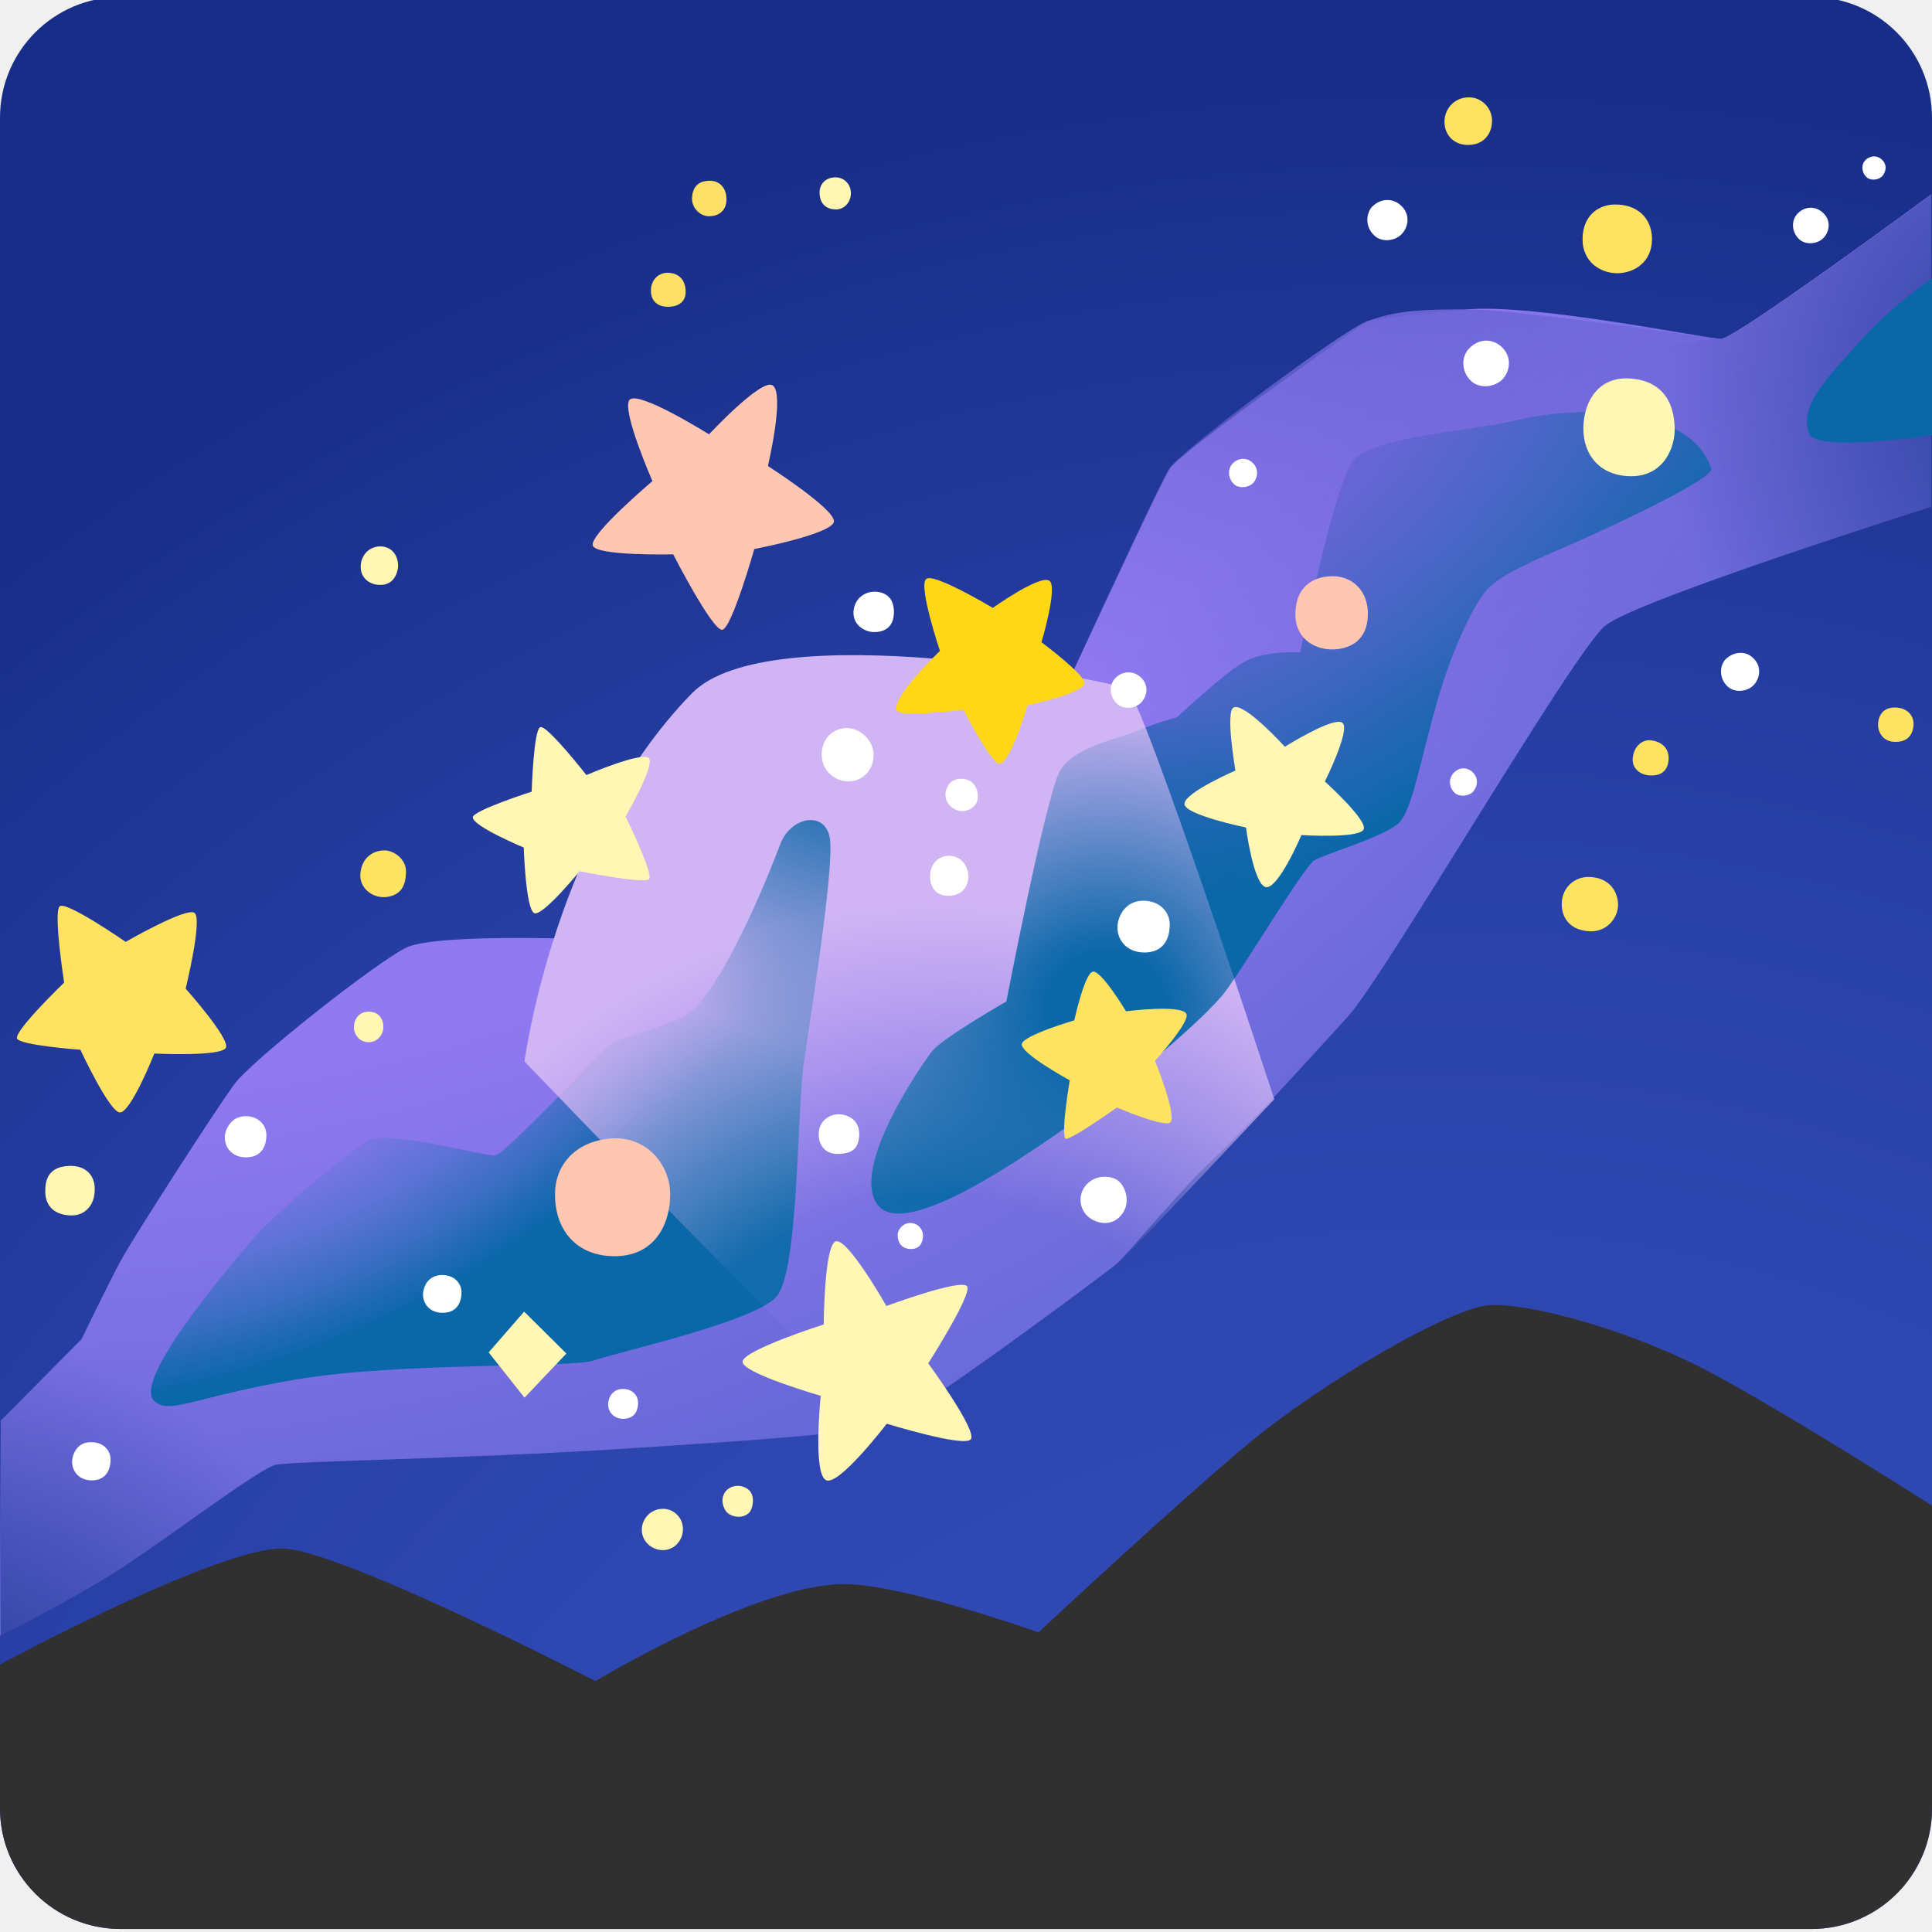
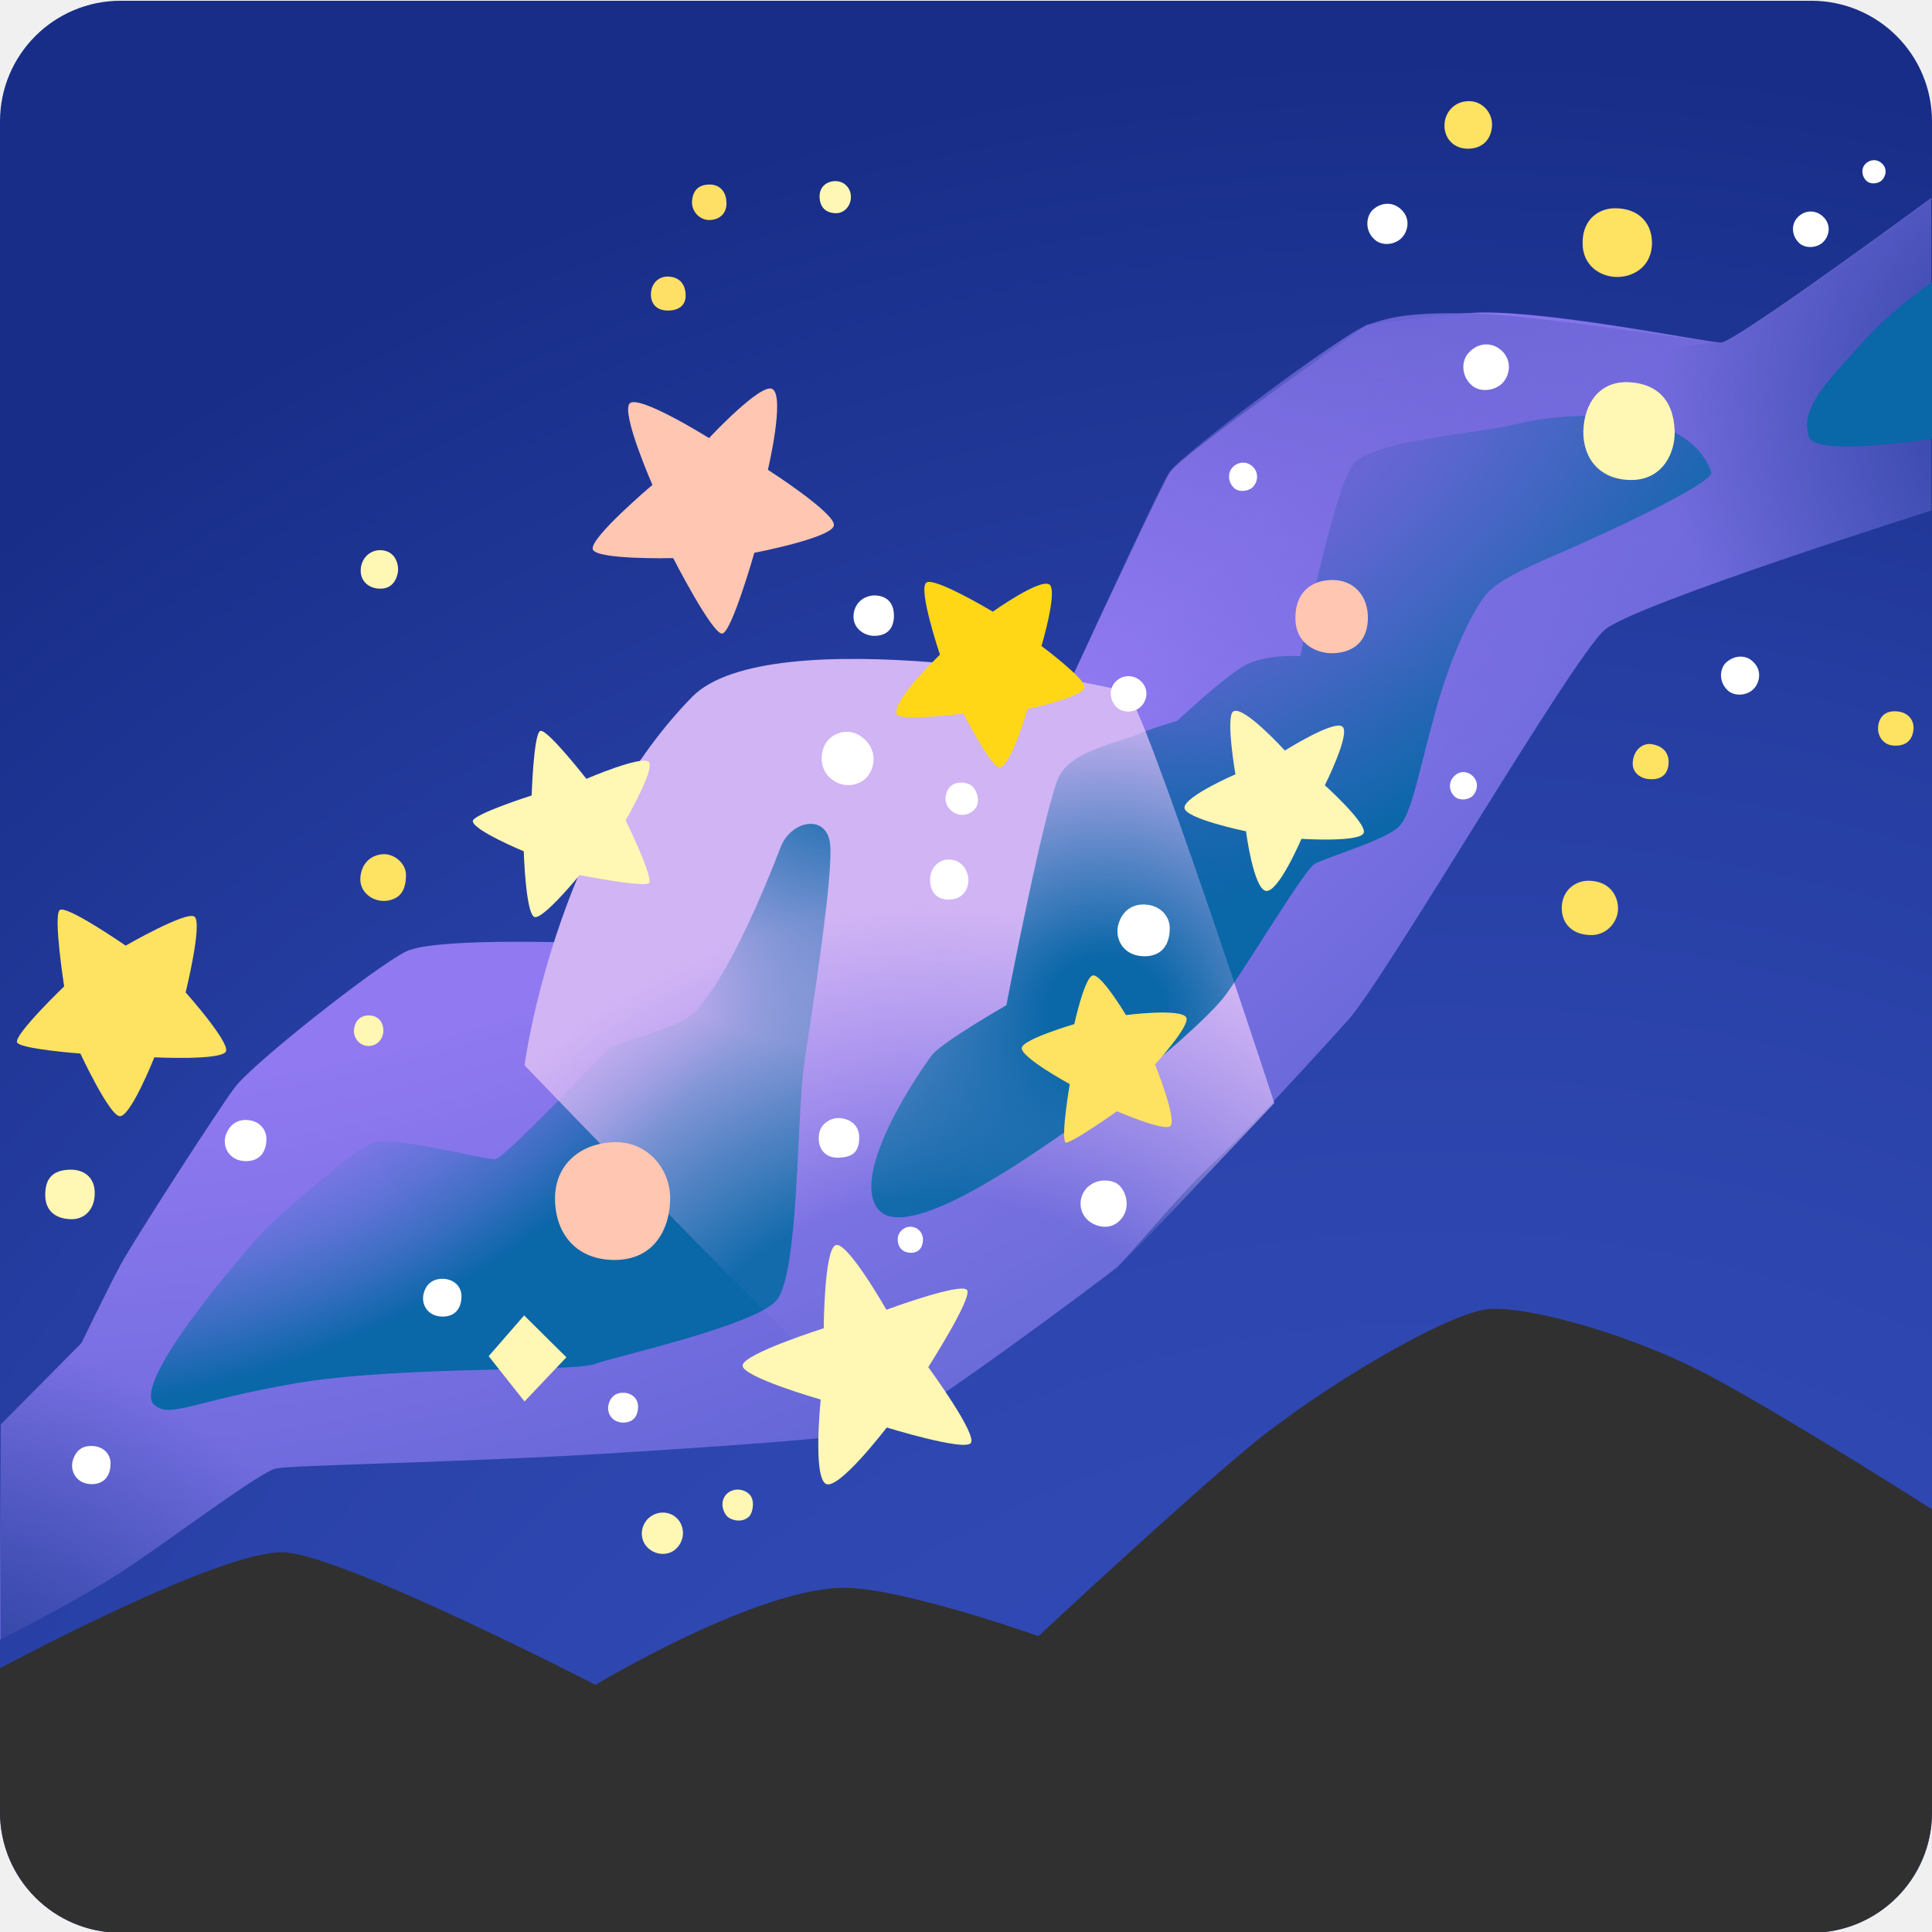
<svg xmlns="http://www.w3.org/2000/svg" version="1.1" id="katman_1" x="0px" y="0px" viewBox="0 0 512 512" style="enable-background:new 0 0 512 512;background-color: #1B1B29" xml:space="preserve">
  <style type="text/css">
- 	.st0{fill:url(#SVGID_1_);}
- 	.st1{fill:#303030;}
- 	.st2{fill:url(#SVGID_00000142142261390009611940000014042773055476435381_);}
- 	.st3{fill:url(#SVGID_00000162353407142305893240000003143055619706061443_);}
- 	.st4{fill:url(#SVGID_00000056416087122946946450000006339228065640515485_);}
- 	.st5{fill:url(#SVGID_00000122699462563872749770000005987588816363220611_);}
- 	.st6{fill:#0A67A8;}
- 	.st7{fill:url(#SVGID_00000111149070772084083910000002283154517199959698_);}
- 	.st8{fill:url(#SVGID_00000168821566832644297530000016491067633519767445_);}
- 	.st9{fill:url(#SVGID_00000048496030897420053070000016001695254977488560_);}
- 	.st10{fill:url(#SVGID_00000008842131279183386300000008168221931980001430_);}
- 	.st11{fill:url(#SVGID_00000045608595560833174030000009832739184022449841_);}
- 	.st12{fill:#FFFFFF;}
- 	.st13{fill:#FFD717;}
- 	.st14{fill:#FEE262;}
- 	.st15{fill:#FFF7B3;}
- 	.st16{fill:#FFC6B2;}
- 	.st17{fill:#FEE066;}
+ 	.st0{fill:none;}
+ 	.st1{fill:url(#SVGID_1_);}
+ 	.st2{fill:#303030;}
+ 	.st3{fill:url(#SVGID_00000153707665870002374990000000872619248349533059_);}
+ 	.st4{fill:url(#SVGID_00000110446206123915001970000007415821771588940731_);}
+ 	.st5{fill:url(#SVGID_00000144318772548509008690000001445964425550703294_);}
+ 	.st6{fill:url(#SVGID_00000109020317622041524120000009344734724345782965_);}
+ 	.st7{fill:#0A67A8;}
+ 	.st8{fill:url(#SVGID_00000047035613925617693310000004306008135968413623_);}
+ 	.st9{fill:url(#SVGID_00000183244607211830721690000010966487951569091229_);}
+ 	.st10{fill:url(#SVGID_00000092455979789364155220000012561438786093812151_);}
+ 	.st11{fill:url(#SVGID_00000021817565596461845490000013168777791981456571_);}
+ 	.st12{fill:url(#SVGID_00000053504535311911369030000018187236197617357976_);}
+ 	.st13{fill:#FFFFFF;}
+ 	.st14{fill:#FFD717;}
+ 	.st15{fill:#FEE262;}
+ 	.st16{fill:#FFF7B3;}
+ 	.st17{fill:#FFC6B2;}
+ 	.st18{fill:#FEE066;}
</style>
-   <radialGradient id="SVGID_1_" cx="-1083.846" cy="-56.898" r="148.696" gradientTransform="matrix(4.2547 0 0 -4.2546 4992.626 403.3947)" gradientUnits="userSpaceOnUse">
+   <path class="st0" d="z" />
+   <radialGradient id="SVGID_1_" cx="-1621.617" cy="920.65" r="148.696" gradientTransform="matrix(4.2547 0 0 4.2546 7280.68 -3270.521)" gradientUnits="userSpaceOnUse">
    <stop offset="0.334" style="stop-color:#3049B4" />
    <stop offset="0.525" style="stop-color:#2D46AF" />
    <stop offset="0.737" style="stop-color:#263EA2" />
    <stop offset="0.958" style="stop-color:#1A308C" />
    <stop offset="1" style="stop-color:#172D87" />
  </radialGradient>
-   <path class="st0" d="M480,511.2H32c-17.7,0-32-14.3-32-32v-448c0-17.7,14.3-32,32-32h448c17.7,0,32,14.3,32,32v448  C512.1,496.9,497.7,511.2,480,511.2z" />
-   <path class="st1" d="M0,441.1v38.1c0,17.7,14.3,32,32,32h448c17.7,0,32-14.3,32-32V399c0,0-36.3-23.2-57.8-34.8  c-21.4-11.6-48.9-19-59.5-18.3c-10.6,0.7-44.8,20.8-64,36.8c-19.2,16-55.5,49.9-55.5,49.9s-35.1-12.5-51-12.8  c-23-0.4-66.4,25.7-66.4,25.7s-65.9-34-82.3-35.1S0,441.1,0,441.1z" />
-   <radialGradient id="SVGID_00000065046459412696548330000000270533191829216170_" cx="-1174.299" cy="130.97" r="137.842" gradientTransform="matrix(4.2547 0 0 -4.2546 4992.626 403.3947)" gradientUnits="userSpaceOnUse">
+   <path class="st1" d="M480,512.2H32c-17.7,0-32-14.3-32-32v-448c0-17.7,14.3-32,32-32h448c17.7,0,32,14.3,32,32v448  C512.1,497.9,497.7,512.2,480,512.2z" />
+   <path class="st2" d="M0,442.1v38.1c0,17.7,14.3,32,32,32h448c17.7,0,32-14.3,32-32V400c0,0-36.3-23.2-57.8-34.8  c-21.4-11.6-48.9-19-59.5-18.3s-44.8,20.8-64,36.8s-55.5,49.9-55.5,49.9s-35.1-12.5-51-12.8c-23-0.4-66.4,25.7-66.4,25.7  s-65.9-34-82.3-35.1S0,442.1,0,442.1z" />
+   <radialGradient id="SVGID_00000151513533437259868220000003414247867076344971_" cx="-1712.07" cy="732.781" r="137.842" gradientTransform="matrix(4.2547 0 0 4.2546 7280.68 -3270.521)" gradientUnits="userSpaceOnUse">
    <stop offset="0.756" style="stop-color:#9079F1" />
    <stop offset="1" style="stop-color:#6366D6" />
  </radialGradient>
-   <path style="fill:url(#SVGID_00000065046459412696548330000000270533191829216170_);" d="M0,433.5c0,0,22-10.9,35-19.8  c13-8.8,33.9-24.5,38-25.5c4.2-1,50.5-1.6,91.1-4.2s63.5-4.2,71.3-6.8s57.3-39.6,60.4-42.2s16.1-18.8,25.5-27.6  c9.4-8.8,26-27.1,35.9-38c9.9-10.9,59.9-96.9,68.2-103.6c8.3-6.8,86.4-31.5,86.4-31.5V51.5c0,0-52,38.3-55.7,38.3  s-49.5-9.4-67.2-7.8c-17.7,1.6-26.5,3.1-26.5,3.1s-48.7,33.8-52.3,39c-3.6,5.2-51.6,109.9-51.6,109.9l-97.9,15.1  c0,0-44.8-2.1-53.1,2.1s-40.6,29.7-45.3,36c-4.7,6.3-27.1,41.1-30.2,46.9c-3.1,5.7-10.4,20.8-10.4,20.8L0.2,376.5L0,433.5L0,433.5z" />
-   <radialGradient id="SVGID_00000005248238251960665030000011031332325997392053_" cx="-1086.315" cy="97.692" r="52.806" gradientTransform="matrix(4.2547 0 0 -4.2546 4992.626 403.3947)" gradientUnits="userSpaceOnUse">
+   <path style="fill:url(#SVGID_00000151513533437259868220000003414247867076344971_);" d="M0,434.5c0,0,22-10.9,35-19.8  c13-8.8,33.9-24.5,38-25.5c4.2-1,50.5-1.6,91.1-4.2s63.5-4.2,71.3-6.8s57.3-39.6,60.4-42.2s16.1-18.8,25.5-27.6  c9.4-8.8,26-27.1,35.9-38s59.9-96.9,68.2-103.6c8.3-6.8,86.4-31.5,86.4-31.5V52.5c0,0-52,38.3-55.7,38.3s-49.5-9.4-67.2-7.8  c-17.7,1.6-26.5,3.1-26.5,3.1s-48.7,33.8-52.3,39c-3.6,5.2-51.6,109.9-51.6,109.9l-97.9,15.1c0,0-44.8-2.1-53.1,2.1  s-40.6,29.7-45.3,36S35.1,329.3,32,335.1c-3.1,5.7-10.4,20.8-10.4,20.8L0.2,377.5L0,434.5L0,434.5z" />
+   <radialGradient id="SVGID_00000132061030960584371250000017593916800359123106_" cx="-1624.086" cy="766.06" r="52.806" gradientTransform="matrix(4.2547 0 0 4.2546 7280.68 -3270.521)" gradientUnits="userSpaceOnUse">
    <stop offset="0.388" style="stop-color:#6D66D7" />
    <stop offset="0.936" style="stop-color:#6D66D7;stop-opacity:0" />
  </radialGradient>
-   <path style="fill:url(#SVGID_00000005248238251960665030000011031332325997392053_);" d="M0,433.5c0,0,22-10.9,35-19.8  c13-8.8,33.9-24.5,38-25.5c4.2-1,50.5-1.6,91.1-4.2s63.5-4.2,71.3-6.8s57.3-39.6,60.4-42.2s16.1-18.8,25.5-27.6  c9.4-8.8,26-27.1,35.9-38c9.9-10.9,59.9-96.9,68.2-103.6c8.3-6.8,86.4-31.5,86.4-31.5V51.5c0,0-52,38.3-55.7,38.3  s-51.4-7.7-67.2-7.8c-15.8-0.1-20.1,0.9-26.5,3.1c-6.5,2.3-49,33.9-52.6,39.1c-3.6,5.2-51.3,109.8-51.3,109.8l-97.9,15.1  c0,0-44.8-2.1-53.1,2.1s-40.6,29.7-45.3,36c-4.7,6.3-27.1,41.1-30.2,46.9c-3.1,5.7-10.4,20.8-10.4,20.8L0.2,376.5L0,433.5L0,433.5z" />
-   <radialGradient id="SVGID_00000026138659859088097430000001803710716743796153_" cx="-1044.609" cy="70.484" r="29.462" gradientTransform="matrix(4.2547 0 0 -4.2546 4992.626 403.3947)" gradientUnits="userSpaceOnUse">
+   <path style="fill:url(#SVGID_00000132061030960584371250000017593916800359123106_);" d="M0,434.5c0,0,22-10.9,35-19.8  c13-8.8,33.9-24.5,38-25.5c4.2-1,50.5-1.6,91.1-4.2s63.5-4.2,71.3-6.8s57.3-39.6,60.4-42.2s16.1-18.8,25.5-27.6  c9.4-8.8,26-27.1,35.9-38s59.9-96.9,68.2-103.6c8.3-6.8,86.4-31.5,86.4-31.5V52.5c0,0-52,38.3-55.7,38.3s-51.4-7.7-67.2-7.8  c-15.8-0.1-20.1,0.9-26.5,3.1c-6.5,2.3-49,33.9-52.6,39.1S258.5,235,258.5,235l-97.9,15.1c0,0-44.8-2.1-53.1,2.1s-40.6,29.7-45.3,36  S35.1,329.3,32,335.1c-3.1,5.7-10.4,20.8-10.4,20.8L0.2,377.5L0,434.5L0,434.5z" />
+   <radialGradient id="SVGID_00000093859259235038674150000013752676377580663977_" cx="-1582.38" cy="793.267" r="29.462" gradientTransform="matrix(4.2547 0 0 4.2546 7280.68 -3270.521)" gradientUnits="userSpaceOnUse">
    <stop offset="0" style="stop-color:#273E9B" />
    <stop offset="0.861" style="stop-color:#273E9B;stop-opacity:0" />
  </radialGradient>
-   <path style="fill:url(#SVGID_00000026138659859088097430000001803710716743796153_);" d="M425.6,165.8c8.3-6.8,86.4-31.5,86.4-31.5  V51.5c0,0-52,38.3-55.7,38.3c0,0-37.6,0-40.9,31.3S425.6,165.8,425.6,165.8z" />
-   <radialGradient id="SVGID_00000173852976207333646380000007567476835959404707_" cx="-1179.888" cy="-17.596" r="30.417" gradientTransform="matrix(4.2547 0 0 -4.2546 4992.626 403.3947)" gradientUnits="userSpaceOnUse">
+   <path style="fill:url(#SVGID_00000093859259235038674150000013752676377580663977_);" d="M425.6,166.8c8.3-6.8,86.4-31.5,86.4-31.5  V52.5c0,0-52,38.3-55.7,38.3c0,0-37.6,0-40.9,31.3S425.6,166.8,425.6,166.8z" />
+   <radialGradient id="SVGID_00000059999117567091506890000000363036971835405963_" cx="-1717.659" cy="881.347" r="30.417" gradientTransform="matrix(4.2547 0 0 4.2546 7280.68 -3270.521)" gradientUnits="userSpaceOnUse">
    <stop offset="0.2" style="stop-color:#273E9B" />
    <stop offset="1" style="stop-color:#273E9B;stop-opacity:0" />
  </radialGradient>
-   <path style="fill:url(#SVGID_00000173852976207333646380000007567476835959404707_);" d="M21.6,354.8L0.2,376.4v57.1  c0,0,22-10.9,35-19.8c13-8.8,33.9-24.5,38-25.5l39.7-2.3c0,0-18.5-43.6-32.9-50.5C39.9,316.2,21.6,354.8,21.6,354.8z" />
-   <path class="st6" d="M479.5,115c2,5,32.5,0.3,32.5,0.3V73.8c0,0-10.3,6.8-19,16.6C484.7,99.6,476.5,107.6,479.5,115z" />
-   <radialGradient id="SVGID_00000183940053560265896180000000165395489762742684_" cx="-1108.457" cy="1180.981" r="28.335" gradientTransform="matrix(2.3325 3.5586 6.1583 -4.0359 -4365.214 8824.44)" gradientUnits="userSpaceOnUse">
+   <path style="fill:url(#SVGID_00000059999117567091506890000000363036971835405963_);" d="M21.6,355.8L0.2,377.4v57.1  c0,0,22-10.9,35-19.8c13-8.8,33.9-24.5,38-25.5l39.7-2.3c0,0-18.5-43.6-32.9-50.5C39.9,317.2,21.6,355.8,21.6,355.8z" />
+   <path class="st7" d="M479.5,116c2,5,32.5,0.3,32.5,0.3V74.8c0,0-10.3,6.8-19,16.6C484.7,100.6,476.5,108.6,479.5,116z" />
+   <radialGradient id="SVGID_00000089560517184325829870000003634675141646379157_" cx="-1665.068" cy="-442.69" r="28.335" gradientTransform="matrix(2.3325 3.5586 -6.1583 4.0359 1479.699 7826.524)" gradientUnits="userSpaceOnUse">
    <stop offset="0.208" style="stop-color:#6D66D7" />
    <stop offset="0.35" style="stop-color:#6066D1" />
    <stop offset="0.616" style="stop-color:#3D66C0" />
    <stop offset="0.943" style="stop-color:#0A67A8" />
  </radialGradient>
-   <path style="fill:url(#SVGID_00000183940053560265896180000000165395489762742684_);" d="M453.5,124.1c1,2.9-29.4,16.8-38.8,20.9  c-9.4,4-16.8,7.4-20.2,10.8s-9.4,15.2-13.8,30.7c-4.4,15.5-6.4,27.7-9.8,31.4c-3.4,3.7-19.9,8.4-22.6,10.1s-17.5,26.3-23.3,34.4  c-5.7,8.1-31.7,29-41.5,35.7c-9.8,6.7-43.5,31-50.9,21.2c-7.4-9.8,11.8-37.4,14.5-40.8c2.7-3.4,19.6-13.1,19.6-13.1  s10.5-54.6,14.2-61.1c3.7-6.4,15.2-8.4,20.9-10.8c5.7-2.3,10.1-3.4,10.1-3.4s11.8-11.1,17.5-14.5c5.7-3.4,15.2-2.7,15.2-2.7  s8.8-43.8,13.8-50.6c5.1-6.8,32.4-8.1,44.2-11.1C414.5,108.3,447.1,105.9,453.5,124.1z" />
-   <radialGradient id="SVGID_00000083052021109971144730000000371339101903017354_" cx="-1139.168" cy="1232.906" r="39.099" gradientTransform="matrix(2.492 3.4484 4.6296 -3.3454 -2811.396 8264.82)" gradientUnits="userSpaceOnUse">
+   <path style="fill:url(#SVGID_00000089560517184325829870000003634675141646379157_);" d="M453.5,125.1c1,2.9-29.4,16.8-38.8,20.9  c-9.4,4-16.8,7.4-20.2,10.8s-9.4,15.2-13.8,30.7s-6.4,27.7-9.8,31.4s-19.9,8.4-22.6,10.1s-17.5,26.3-23.3,34.4  c-5.7,8.1-31.7,29-41.5,35.7s-43.5,31-50.9,21.2s11.8-37.4,14.5-40.8s19.6-13.1,19.6-13.1s10.5-54.6,14.2-61.1  c3.7-6.4,15.2-8.4,20.9-10.8c5.7-2.3,10.1-3.4,10.1-3.4s11.8-11.1,17.5-14.5s15.2-2.7,15.2-2.7s8.8-43.8,13.8-50.6  c5.1-6.8,32.4-8.1,44.2-11.1C414.5,109.3,447.1,106.9,453.5,125.1z" />
+   <radialGradient id="SVGID_00000178171956100327090630000016430225644071803276_" cx="-1691.287" cy="-506.539" r="39.099" gradientTransform="matrix(2.492 3.4484 -4.6296 3.3454 1927.271 7739.762)" gradientUnits="userSpaceOnUse">
    <stop offset="0.461" style="stop-color:#9079F1" />
    <stop offset="0.517" style="stop-color:#8A78EE" />
    <stop offset="0.59" style="stop-color:#7A76E5" />
    <stop offset="0.67" style="stop-color:#6073D7" />
    <stop offset="0.758" style="stop-color:#3B6EC3" />
    <stop offset="0.849" style="stop-color:#0D67AA" />
    <stop offset="0.854" style="stop-color:#0A67A8" />
  </radialGradient>
-   <path style="fill:url(#SVGID_00000083052021109971144730000000371339101903017354_);" d="M40.9,371.3c4.2,3.7,10.1-1,37.4-5.7  c27.3-4.7,73.8-3,79.2-5.1c5.4-2,42.2-10.1,48.2-16.8c6.1-6.8,5.4-49.2,7.4-62.7s8.1-51.6,6.8-59c-1.4-7.4-10.5-5.4-13.1,1.7  c-2.7,7-16.2,41.7-26.4,46.1c-10.1,4.4-16.5,5.1-19.2,7.4c-2.7,2.3-27.3,28.7-30,29c-2.7,0.3-28-6.8-33.4-4  c-5.4,2.7-24.9,19.6-29.4,24.6C64.1,331.8,34.5,365.6,40.9,371.3z" />
-   <radialGradient id="SVGID_00000102532519105985638690000000184182549531051678_" cx="-1115.033" cy="1.014" r="55.124" gradientTransform="matrix(4.2547 0 0 -4.2546 4992.626 403.3947)" gradientUnits="userSpaceOnUse">
+   <path style="fill:url(#SVGID_00000178171956100327090630000016430225644071803276_);" d="M40.9,372.3c4.2,3.7,10.1-1,37.4-5.7  s73.8-3,79.2-5.1c5.4-2,42.2-10.1,48.2-16.8c6.1-6.8,5.4-49.2,7.4-62.7s8.1-51.6,6.8-59c-1.4-7.4-10.5-5.4-13.1,1.7  c-2.7,7-16.2,41.7-26.4,46.1c-10.1,4.4-16.5,5.1-19.2,7.4s-27.3,28.7-30,29s-28-6.8-33.4-4c-5.4,2.7-24.9,19.6-29.4,24.6  C64.1,332.8,34.5,366.6,40.9,372.3z" />
+   <radialGradient id="SVGID_00000075124325755888246980000006891103934171806896_" cx="-1652.804" cy="862.737" r="55.124" gradientTransform="matrix(4.2547 0 0 4.2546 7280.68 -3270.521)" gradientUnits="userSpaceOnUse">
    <stop offset="0.351" style="stop-color:#D0B4F4;stop-opacity:4.900000e-02" />
    <stop offset="0.679" style="stop-color:#D0B4F4" />
  </radialGradient>
-   <path style="fill:url(#SVGID_00000102532519105985638690000000184182549531051678_);" d="M139,281.3c0,0,7.9-60.3,44.4-97.6  c20.4-20.8,111-3.3,115.2-1.2c4.2,2.1,39.1,108.8,39.1,108.8s-39.6,42.2-41.6,43.7c-2.1,1.6-56.2,41.7-60.4,42.2  C231.4,377.7,139,281.3,139,281.3z" />
-   <radialGradient id="SVGID_00000119813602722758678030000010689805686888792452_" cx="-1104.537" cy="31.784" r="19.437" gradientTransform="matrix(4.2547 0 0 -4.2546 4992.626 403.3947)" gradientUnits="userSpaceOnUse">
+   <path style="fill:url(#SVGID_00000075124325755888246980000006891103934171806896_);" d="M139,282.3c0,0,7.9-60.3,44.4-97.6  c20.4-20.8,111-3.3,115.2-1.2c4.2,2.1,39.1,108.8,39.1,108.8s-39.6,42.2-41.6,43.7c-2.1,1.6-56.2,41.7-60.4,42.2  C231.4,378.7,139,282.3,139,282.3z" />
+   <radialGradient id="SVGID_00000158748180352798853610000001787049814802030482_" cx="-1642.308" cy="831.967" r="19.437" gradientTransform="matrix(4.2547 0 0 4.2546 7280.68 -3270.521)" gradientUnits="userSpaceOnUse">
    <stop offset="0.189" style="stop-color:#0A67A8" />
    <stop offset="1" style="stop-color:#0A67A8;stop-opacity:2.000000e-02" />
  </radialGradient>
-   <path style="fill:url(#SVGID_00000119813602722758678030000010689805686888792452_);" d="M380.7,186.5c-4.4,15.5-6.4,27.7-9.8,31.4  c-3.4,3.7-19.9,8.4-22.6,10.1c-2.7,1.7-17.5,26.3-23.3,34.4c-5.8,8.1-31.7,29-41.5,35.7c-9.8,6.7-43.5,31-50.9,21.2  c-7.4-9.8,11.8-37.4,14.5-40.8c2.7-3.4,19.6-13.1,19.6-13.1s10.5-54.6,14.2-61.1c3.7-6.4,15.2-8.4,20.9-10.8  c5.7-2.3,10.1-3.4,10.1-3.4s11.8-11.1,17.5-14.5c5.7-3.4,15.2-2.7,15.2-2.7S385.1,171,380.7,186.5z" />
-   <radialGradient id="SVGID_00000080900615766624681830000014382456340518345874_" cx="-1121.218" cy="47.117" r="17.383" gradientTransform="matrix(4.2547 0 0 -4.2546 4992.626 403.3947)" gradientUnits="userSpaceOnUse">
+   <path style="fill:url(#SVGID_00000158748180352798853610000001787049814802030482_);" d="M380.7,187.5c-4.4,15.5-6.4,27.7-9.8,31.4  s-19.9,8.4-22.6,10.1c-2.7,1.7-17.5,26.3-23.3,34.4c-5.8,8.1-31.7,29-41.5,35.7s-43.5,31-50.9,21.2s11.8-37.4,14.5-40.8  s19.6-13.1,19.6-13.1s10.5-54.6,14.2-61.1c3.7-6.4,15.2-8.4,20.9-10.8c5.7-2.3,10.1-3.4,10.1-3.4s11.8-11.1,17.5-14.5  s15.2-2.7,15.2-2.7S385.1,172,380.7,187.5z" />
+   <radialGradient id="SVGID_00000130639692849086280550000009415370921720558489_" cx="-1658.989" cy="816.634" r="17.383" gradientTransform="matrix(4.2547 0 0 4.2546 7280.68 -3270.521)" gradientUnits="userSpaceOnUse">
    <stop offset="1.100000e-02" style="stop-color:#0A67A8" />
    <stop offset="1" style="stop-color:#0A67A8;stop-opacity:2.000000e-02" />
  </radialGradient>
-   <path style="fill:url(#SVGID_00000080900615766624681830000014382456340518345874_);" d="M157.5,360.5c5.4-2,42.2-10.1,48.2-16.8  c6.1-6.8,5.4-49.2,7.4-62.7s8.1-51.6,6.8-59c-1.4-7.4-10.5-5.4-13.1,1.7c-2.7,7-16.2,41.7-26.4,46.1c-10.1,4.4-16.5,5.1-19.2,7.4  c-2.7,2.3-27.3,28.7-30,29c-2.7,0.3-28-6.8-33.4-4C92.5,304.8,152.2,362.5,157.5,360.5z" />
-   <path class="st12" d="M218.7,196.2c-1.6,2.9-1.3,7.1,1.8,9.4c3.4,2.6,8,1.5,9.8-1.4c1.8-2.7,2-7.2-2.2-10.1  C224.6,191.7,220.3,193.3,218.7,196.2z" />
-   <path class="st12" d="M251.2,208.3c-1.3,2.3-0.6,4.9,1.9,6.2c2.5,1.2,4.9-0.2,5.7-1.8c1-2-0.2-5.4-2.3-6  C255,206.1,252.3,206.2,251.2,208.3z" />
-   <path class="st12" d="M251.8,226.8c-2.6-0.2-5.1,1.7-5.3,4.9c-0.2,3.2,1.4,5.7,4.8,5.7c3.6,0,5-2.3,5.3-4.4  C256.9,231,255.8,227.1,251.8,226.8z" />
-   <path class="st12" d="M296.4,243.9c-1.1,3.8,1.2,8.2,6.3,8.5c5.1,0.3,7.3-3,7.3-7.4c0-3.5-2.9-6.4-7.2-6.3  C299.3,238.8,297.2,241.1,296.4,243.9z" />
-   <path class="st12" d="M302.1,179.3c2.6,2.2,1.9,5.4,0.2,7c-1.7,1.6-4.7,1.7-6.3,0.2c-2.2-2.1-2-5.1-0.5-6.7  C297.3,177.8,300.2,177.7,302.1,179.3z" />
-   <path class="st12" d="M287.6,314.3c-2.2,2.9-1.4,7,1.7,8.8c2.7,1.6,6.2,1.5,8.3-1.7c2.1-3.2,0.5-7.5-1.7-8.8  C293.8,311.4,289.9,311.4,287.6,314.3z" />
-   <path class="st12" d="M237.9,327.1c-0.1,2.1,1,3.8,3.3,3.9c2.3,0.1,3.3-1.4,3.4-3.3s-1.3-3.5-3.2-3.6c-0.1,0-0.2,0-0.2,0  C239.4,324.1,238,325.7,237.9,327.1z" />
-   <path class="st12" d="M217,300c-0.3,3.4,1.7,5.9,5.1,5.8c3.4-0.1,5.5-1.1,5.6-5.1c0.1-3.9-2.9-5.3-5.3-5.4  C219.9,295.2,217.2,297,217,300z" />
-   <path class="st12" d="M226.2,161.9c-0.3,3.7,2.9,5.5,5.2,5.6c2.9,0.1,5.4-1.2,5.5-5.1c0.1-4.3-2.6-5.6-5.2-5.6  C229.7,156.8,226.6,158.1,226.2,161.9z" />
-   <path class="st13" d="M249.1,172.5c0,0-5.9-17.5-3.6-19.1c2.1-1.6,17.6,7.7,17.6,7.7s12.5-8.9,15-7.2c2.3,1.6-2.1,16.3-2.1,16.3  s11.7,8.7,11.4,10.9c-0.3,2.7-15.1,5.8-15.1,5.8s-4.4,15.2-7.4,15.5c-2.1,0.2-9.6-14.3-9.6-14.3s-17,2.2-17.7,0.1  C236.4,184.6,249.1,172.5,249.1,172.5z" />
-   <path class="st14" d="M284.7,270.4c0,0,2.7-12.4,4.9-12.9c2.2-0.5,8.8,10.5,8.8,10.5s14.8-1.9,16,0.7c1,2.2-8.3,12.4-8.3,12.4  s5.8,14.4,4.1,16.3c-1.4,1.6-14.2-3.9-14.2-3.9s-13.1,9.3-13.7,8.2c-1.1-2.1,1.2-15.4,1.2-15.4s-13.4-7.3-12.7-9.7  C271.4,274.3,284.7,270.4,284.7,270.4L284.7,270.4z" />
-   <path class="st15" d="M327.4,204.2c0,0-13.4,5.8-13.5,8.8c-0.2,2.9,16.3,6.3,16.3,6.3s2,15.3,5.3,15.8c3.3,0.5,9.4-13.8,9.4-13.8  s15.7,1,16.5-1.6c0.9-2.5-10.3-12.6-10.3-12.6s6.8-13.6,4.7-15.5c-2.1-2-15.3,6.3-15.3,6.3s-10.8-11.9-13.6-10.4  C324.7,188.6,327.4,204.2,327.4,204.2z" />
-   <path class="st15" d="M155.4,205.4c0,0-10.4-13.3-12.2-12.7c-1.8,0.6-2.3,17.1-2.3,17.1s-15.6,5-15.6,6.8c0,2.4,13.5,8,13.5,8  s0.5,16.4,2.8,17.4c2.2,0.9,12-11.1,12-11.1s17.1,3.4,18.4,2.1s-6.2-16.6-6.2-16.6s7.7-13.3,6.2-15.4S155.4,205.4,155.4,205.4z" />
-   <path class="st15" d="M218.3,351c0,0,0.1-20.6,3.1-22s13.5,17.1,13.5,17.1s20-7.4,21.4-5.2c1.4,2.1-10.3,20.4-10.3,20.4  s13.4,18.3,11.2,20.2c-2.1,2-22.2-4.2-22.2-4.2s-13,17-16.2,14.9c-3.4-2.1-1.3-22.3-1.3-22.3s-21.2-6.1-20.7-9.1  C197.2,357.7,218.3,351,218.3,351z" />
-   <path class="st16" d="M172.9,127.5c0,0-8.2-18.7-6.1-21.5c2.1-2.8,21.1,9.1,21.1,9.1s13.8-14.8,16.8-13c3.4,2-1.2,21.4-1.2,21.4  s17.8,11.4,17.5,14.7c-0.3,3.3-21.1,7.3-21.1,7.3s-6,21.1-8.5,21.4c-2.6,0.3-13-20-13-20s-20.3,0.5-21.3-2.3  C156.1,141.7,172.9,127.5,172.9,127.5z" />
-   <path class="st16" d="M147.1,316.2c-0.2,8.8,4.8,16.4,15.2,16.7c11.4,0.3,15.4-8.8,15.3-16.6c-0.1-7.7-6.2-15.1-15.3-14.6  C153.1,302.2,147.2,308.2,147.1,316.2z" />
-   <path class="st16" d="M352.9,152.7c-5.2,0.1-9.8,3.1-9.6,10.5c0.2,6.6,5.8,9.1,10.2,8.9c4.5-0.2,8.8-2.5,9-9  C362.7,156.9,358.7,152.6,352.9,152.7z" />
-   <path class="st15" d="M431.9,100.3c-8-0.5-12.1,5.6-12.3,13c-0.1,7.4,4.6,13,12.9,12.9c8.2-0.1,11.5-7.3,11.3-13  C443.5,104.4,438.5,100.7,431.9,100.3z" />
-   <path class="st14" d="M33.3,249.6c0,0-15.9-11-17.5-9.4c-1.7,1.6,1.2,20.2,1.2,20.2S3.9,273,4.5,275.2c0.6,1.8,16.8,3,16.8,3  s7.6,16.3,10.4,16.6c2.9,0.3,9.2-15.6,9.2-15.6s18,0.9,19-1.6C60.8,275,49.2,262,49.2,262s4.6-18.7,2.3-20.1  C49.3,240.4,33.3,249.6,33.3,249.6z" />
-   <path class="st14" d="M95.5,231.6c-0.3,3.7,3.2,6.6,7.1,6.1c3.8-0.6,4.9-3.1,5-6.6s-3.5-6.1-6.4-5.7  C98.3,225.7,95.8,227.7,95.5,231.6z" />
-   <path class="st14" d="M421,232.4c-4,0-7.4,3.1-7.1,7.8c0.3,4.5,3.8,6.7,8.1,6.6c4.3-0.2,6.8-3.9,6.8-7  C428.8,236.6,426.8,232.5,421,232.4z" />
-   <path class="st14" d="M432.7,200.9c-0.3,2.7,2,4.6,4.8,4.6c3.4,0.1,4.8-2,4.7-4.9c-0.2-2.9-2.4-4.1-4.6-4.4S433,197.6,432.7,200.9z" />
-   <path class="st14" d="M497.7,192.1c0,2,1.4,4.6,4.7,4.5c3.4,0,4.5-2.2,4.7-4.3c0.2-2.2-1.2-4.7-4.8-4.8S497.7,190.1,497.7,192.1z" />
-   <path class="st14" d="M427.9,54.2c-3.8,0-8.4,2.5-8.5,9s5.1,9.3,9.4,9.2c4.3-0.1,9-2.9,9-9.1C437.7,57.3,433.4,54.1,427.9,54.2z" />
-   <path class="st14" d="M389.1,25.8c-3.7,0.1-6.3,3-6.3,6.5s2.6,6.3,6.6,6.1c4.3-0.2,5.9-3.4,6-6.1C395.6,29,392.9,25.7,389.1,25.8z" />
-   <path class="st15" d="M138.9,347.6l-9.4,10.8l9.5,12l11.1-11.7L138.9,347.6z" />
-   <path class="st15" d="M179.7,401.7c2,2.3,1.7,6.2-1.1,8.2c-2,1.4-5.1,1.2-7.1-0.9c-1.8-1.9-2-5.1,0.1-7.4  C173.8,399.3,177.6,399.2,179.7,401.7z" />
-   <path class="st15" d="M192.7,394.8c-1.8,1.7-1.4,4.2-0.3,5.7c1,1.4,4.3,2.3,6.2,0.3c0.9-1,1.6-4.3-0.1-5.9  C196.8,393.4,194.3,393.4,192.7,394.8z" />
-   <path class="st15" d="M97.9,268.1c-3.2-0.1-4.2,2.6-4.1,4.4c0.1,1.7,1.5,3.7,3.9,3.7s4-2.1,3.9-4.3  C101.5,269.9,100.3,268.2,97.9,268.1z" />
-   <path class="st15" d="M18,309c-4.8,0.3-6.1,3.2-6,7c0.1,3.6,2.4,6,6.8,6.1c3.7,0.1,6.3-2.7,6.3-6.8C25.2,311.1,22.3,308.7,18,309z" />
-   <path class="st15" d="M101,144.8c-3.4-0.1-5.3,2.6-5.4,5.1c-0.2,3.2,2.3,5.1,5.1,5.1c3.3,0.1,4.6-2.6,4.8-4.8  C105.6,148.2,104.6,145,101,144.8z" />
-   <path class="st15" d="M217.2,51c0,2.8,1.5,4.4,4.2,4.5c2.3,0.1,4.1-1.9,4.1-4.3s-1.8-4.2-4.1-4.2S217.2,48.5,217.2,51z" />
-   <path class="st17" d="M177.3,72.3c-2.6-0.2-4.7,1.7-4.8,4.5c-0.1,2.8,1.6,4.5,4.5,4.5c2.9,0,4.6-1.4,4.7-3.7  C181.8,74.5,180.2,72.5,177.3,72.3z" />
-   <path class="st17" d="M188.1,47.9c-3.1,0-4.5,1.7-4.7,4.4s2,4.9,4.3,5c2.9,0.1,5.1-1.7,4.8-5C192.3,49.5,190.5,47.9,188.1,47.9z" />
-   <path class="st12" d="M59.8,299.9c-0.9,3,0.9,6.6,5,6.8c4,0.2,5.8-2.4,5.8-5.9c0-2.8-2.3-5.1-5.7-5  C62.1,295.9,60.5,297.8,59.8,299.9z" />
-   <path class="st12" d="M112.3,341.7c-0.8,2.8,0.9,6,4.6,6.2c3.7,0.2,5.4-2.2,5.4-5.4c0-2.6-2.1-4.7-5.3-4.6  C114.3,338,112.8,339.7,112.3,341.7z" />
-   <path class="st12" d="M161.3,371.1c-0.6,2.2,0.7,4.7,3.6,4.9c2.9,0.1,4.2-1.7,4.2-4.3c0-2-1.7-3.7-4.1-3.6  C162.9,368.1,161.7,369.5,161.3,371.1z" />
-   <path class="st12" d="M19.3,386c-0.8,2.8,0.9,6.1,4.6,6.3c3.7,0.2,5.4-2.2,5.4-5.5c0-2.6-2.1-4.7-5.3-4.6  C21.4,382.2,19.9,383.9,19.3,386z" />
-   <path class="st12" d="M331.8,122.5c2,1.7,1.5,4.3,0.2,5.6c-1.3,1.2-3.7,1.4-5,0.2c-1.7-1.7-1.6-4.1-0.4-5.4  C328.1,121.3,330.3,121.2,331.8,122.5z" />
-   <path class="st12" d="M397.7,91.7c3.3,2.8,2.4,7,0.3,9c-2.2,2-6,2.3-8.1,0.3c-2.8-2.6-2.6-6.6-0.6-8.6  C391.7,89.8,395.2,89.6,397.7,91.7z" />
-   <path class="st12" d="M371.1,54.3c2.9,2.5,2.1,6.1,0.2,7.9c-1.9,1.8-5.3,2-7.1,0.2c-2.5-2.3-2.2-5.8-0.6-7.6  C365.8,52.6,368.9,52.4,371.1,54.3z" />
-   <path class="st12" d="M482.9,56.2c2.6,2.2,1.9,5.4,0.2,7c-1.7,1.6-4.7,1.7-6.3,0.2c-2.2-2.1-2-5.1-0.5-6.7  C478.1,54.7,480.9,54.5,482.9,56.2z" />
-   <path class="st12" d="M498.6,42.2c1.7,1.4,1.2,3.5,0.1,4.6c-1.1,1-3.1,1.1-4.1,0.1c-1.4-1.4-1.3-3.4-0.3-4.4  C495.5,41.2,497.4,41.1,498.6,42.2z" />
-   <path class="st12" d="M464.4,174.2c2.7,2.3,2,5.8,0.2,7.5s-5,1.9-6.8,0.2c-2.3-2.2-2.1-5.5-0.5-7.2  C459.4,172.7,462.4,172.4,464.4,174.2z" />
-   <path class="st12" d="M390.1,204.5c2,1.7,1.4,4.1,0.2,5.4c-1.3,1.2-3.6,1.3-4.8,0.2c-1.7-1.6-1.5-3.9-0.4-5.1  C386.5,203.3,388.6,203.2,390.1,204.5z" />
+   <path style="fill:url(#SVGID_00000130639692849086280550000009415370921720558489_);" d="M157.5,361.5c5.4-2,42.2-10.1,48.2-16.8  c6.1-6.8,5.4-49.2,7.4-62.7s8.1-51.6,6.8-59c-1.4-7.4-10.5-5.4-13.1,1.7c-2.7,7-16.2,41.7-26.4,46.1c-10.1,4.4-16.5,5.1-19.2,7.4  s-27.3,28.7-30,29s-28-6.8-33.4-4C92.5,305.8,152.2,363.5,157.5,361.5z" />
+   <path class="st13" d="M218.7,197.2c-1.6,2.9-1.3,7.1,1.8,9.4c3.4,2.6,8,1.5,9.8-1.4c1.8-2.7,2-7.2-2.2-10.1  C224.6,192.7,220.3,194.3,218.7,197.2z" />
+   <path class="st13" d="M251.2,209.3c-1.3,2.3-0.6,4.9,1.9,6.2c2.5,1.2,4.9-0.2,5.7-1.8c1-2-0.2-5.4-2.3-6  C255,207.1,252.3,207.2,251.2,209.3z" />
+   <path class="st13" d="M251.8,227.8c-2.6-0.2-5.1,1.7-5.3,4.9s1.4,5.7,4.8,5.7c3.6,0,5-2.3,5.3-4.4  C256.9,232,255.8,228.1,251.8,227.8z" />
+   <path class="st13" d="M296.4,244.9c-1.1,3.8,1.2,8.2,6.3,8.5c5.1,0.3,7.3-3,7.3-7.4c0-3.5-2.9-6.4-7.2-6.3  C299.3,239.8,297.2,242.1,296.4,244.9z" />
+   <path class="st13" d="M302.1,180.3c2.6,2.2,1.9,5.4,0.2,7c-1.7,1.6-4.7,1.7-6.3,0.2c-2.2-2.1-2-5.1-0.5-6.7  C297.3,178.8,300.2,178.7,302.1,180.3z" />
+   <path class="st13" d="M287.6,315.3c-2.2,2.9-1.4,7,1.7,8.8c2.7,1.6,6.2,1.5,8.3-1.7c2.1-3.2,0.5-7.5-1.7-8.8  C293.8,312.4,289.9,312.4,287.6,315.3z" />
+   <path class="st13" d="M237.9,328.1c-0.1,2.1,1,3.8,3.3,3.9s3.3-1.4,3.4-3.3s-1.3-3.5-3.2-3.6c-0.1,0-0.2,0-0.2,0  C239.4,325.1,238,326.7,237.9,328.1z" />
+   <path class="st13" d="M217,301c-0.3,3.4,1.7,5.9,5.1,5.8c3.4-0.1,5.5-1.1,5.6-5.1c0.1-3.9-2.9-5.3-5.3-5.4  C219.9,296.2,217.2,298,217,301z" />
+   <path class="st13" d="M226.2,162.9c-0.3,3.7,2.9,5.5,5.2,5.6c2.9,0.1,5.4-1.2,5.5-5.1c0.1-4.3-2.6-5.6-5.2-5.6  C229.7,157.8,226.6,159.1,226.2,162.9z" />
+   <path class="st14" d="M249.1,173.5c0,0-5.9-17.5-3.6-19.1c2.1-1.6,17.6,7.7,17.6,7.7s12.5-8.9,15-7.2c2.3,1.6-2.1,16.3-2.1,16.3  s11.7,8.7,11.4,10.9c-0.3,2.7-15.1,5.8-15.1,5.8s-4.4,15.2-7.4,15.5c-2.1,0.2-9.6-14.3-9.6-14.3s-17,2.2-17.7,0.1  C236.4,185.6,249.1,173.5,249.1,173.5z" />
+   <path class="st15" d="M284.7,271.4c0,0,2.7-12.4,4.9-12.9c2.2-0.5,8.8,10.5,8.8,10.5s14.8-1.9,16,0.7c1,2.2-8.3,12.4-8.3,12.4  s5.8,14.4,4.1,16.3c-1.4,1.6-14.2-3.9-14.2-3.9s-13.1,9.3-13.7,8.2c-1.1-2.1,1.2-15.4,1.2-15.4s-13.4-7.3-12.7-9.7  C271.4,275.3,284.7,271.4,284.7,271.4L284.7,271.4z" />
+   <path class="st16" d="M327.4,205.2c0,0-13.4,5.8-13.5,8.8c-0.2,2.9,16.3,6.3,16.3,6.3s2,15.3,5.3,15.8s9.4-13.8,9.4-13.8  s15.7,1,16.5-1.6c0.9-2.5-10.3-12.6-10.3-12.6s6.8-13.6,4.7-15.5c-2.1-2-15.3,6.3-15.3,6.3s-10.8-11.9-13.6-10.4  C324.7,189.6,327.4,205.2,327.4,205.2z" />
+   <path class="st16" d="M155.4,206.4c0,0-10.4-13.3-12.2-12.7s-2.3,17.1-2.3,17.1s-15.6,5-15.6,6.8c0,2.4,13.5,8,13.5,8  s0.5,16.4,2.8,17.4c2.2,0.9,12-11.1,12-11.1s17.1,3.4,18.4,2.1s-6.2-16.6-6.2-16.6s7.7-13.3,6.2-15.4S155.4,206.4,155.4,206.4z" />
+   <path class="st16" d="M218.3,352c0,0,0.1-20.6,3.1-22s13.5,17.1,13.5,17.1s20-7.4,21.4-5.2c1.4,2.1-10.3,20.4-10.3,20.4  s13.4,18.3,11.2,20.2c-2.1,2-22.2-4.2-22.2-4.2s-13,17-16.2,14.9c-3.4-2.1-1.3-22.3-1.3-22.3s-21.2-6.1-20.7-9.1  C197.2,358.7,218.3,352,218.3,352z" />
+   <path class="st17" d="M172.9,128.5c0,0-8.2-18.7-6.1-21.5c2.1-2.8,21.1,9.1,21.1,9.1s13.8-14.8,16.8-13c3.4,2-1.2,21.4-1.2,21.4  s17.8,11.4,17.5,14.7s-21.1,7.3-21.1,7.3s-6,21.1-8.5,21.4c-2.6,0.3-13-20-13-20s-20.3,0.5-21.3-2.3  C156.1,142.7,172.9,128.5,172.9,128.5z" />
+   <path class="st17" d="M147.1,317.2c-0.2,8.8,4.8,16.4,15.2,16.7c11.4,0.3,15.4-8.8,15.3-16.6c-0.1-7.7-6.2-15.1-15.3-14.6  C153.1,303.2,147.2,309.2,147.1,317.2z" />
+   <path class="st17" d="M352.9,153.7c-5.2,0.1-9.8,3.1-9.6,10.5c0.2,6.6,5.8,9.1,10.2,8.9c4.5-0.2,8.8-2.5,9-9  C362.7,157.9,358.7,153.6,352.9,153.7z" />
+   <path class="st16" d="M431.9,101.3c-8-0.5-12.1,5.6-12.3,13c-0.1,7.4,4.6,13,12.9,12.9c8.2-0.1,11.5-7.3,11.3-13  C443.5,105.4,438.5,101.7,431.9,101.3z" />
+   <path class="st15" d="M33.3,250.6c0,0-15.9-11-17.5-9.4c-1.7,1.6,1.2,20.2,1.2,20.2S3.9,274,4.5,276.2c0.6,1.8,16.8,3,16.8,3  s7.6,16.3,10.4,16.6c2.9,0.3,9.2-15.6,9.2-15.6s18,0.9,19-1.6C60.8,276,49.2,263,49.2,263s4.6-18.7,2.3-20.1  C49.3,241.4,33.3,250.6,33.3,250.6z" />
+   <path class="st15" d="M95.5,232.6c-0.3,3.7,3.2,6.6,7.1,6.1c3.8-0.6,4.9-3.1,5-6.6s-3.5-6.1-6.4-5.7  C98.3,226.7,95.8,228.7,95.5,232.6z" />
+   <path class="st15" d="M421,233.4c-4,0-7.4,3.1-7.1,7.8c0.3,4.5,3.8,6.7,8.1,6.6c4.3-0.2,6.8-3.9,6.8-7  C428.8,237.6,426.8,233.5,421,233.4z" />
+   <path class="st15" d="M432.7,201.9c-0.3,2.7,2,4.6,4.8,4.6c3.4,0.1,4.8-2,4.7-4.9c-0.2-2.9-2.4-4.1-4.6-4.4S433,198.6,432.7,201.9z" />
+   <path class="st15" d="M497.7,193.1c0,2,1.4,4.6,4.7,4.5c3.4,0,4.5-2.2,4.7-4.3c0.2-2.2-1.2-4.7-4.8-4.8S497.7,191.1,497.7,193.1z" />
+   <path class="st15" d="M427.9,55.2c-3.8,0-8.4,2.5-8.5,9s5.1,9.3,9.4,9.2s9-2.9,9-9.1C437.7,58.3,433.4,55.1,427.9,55.2z" />
+   <path class="st15" d="M389.1,26.8c-3.7,0.1-6.3,3-6.3,6.5s2.6,6.3,6.6,6.1c4.3-0.2,5.9-3.4,6-6.1C395.6,30,392.9,26.7,389.1,26.8z" />
+   <path class="st16" d="M138.9,348.6l-9.4,10.8l9.5,12l11.1-11.7L138.9,348.6z" />
+   <path class="st16" d="M179.7,402.7c2,2.3,1.7,6.2-1.1,8.2c-2,1.4-5.1,1.2-7.1-0.9c-1.8-1.9-2-5.1,0.1-7.4  C173.8,400.3,177.6,400.2,179.7,402.7z" />
+   <path class="st16" d="M192.7,395.8c-1.8,1.7-1.4,4.2-0.3,5.7c1,1.4,4.3,2.3,6.2,0.3c0.9-1,1.6-4.3-0.1-5.9  C196.8,394.4,194.3,394.4,192.7,395.8z" />
+   <path class="st16" d="M97.9,269.1c-3.2-0.1-4.2,2.6-4.1,4.4c0.1,1.7,1.5,3.7,3.9,3.7s4-2.1,3.9-4.3  C101.5,270.9,100.3,269.2,97.9,269.1z" />
+   <path class="st16" d="M18,310c-4.8,0.3-6.1,3.2-6,7c0.1,3.6,2.4,6,6.8,6.1c3.7,0.1,6.3-2.7,6.3-6.8C25.2,312.1,22.3,309.7,18,310z" />
+   <path class="st16" d="M101,145.8c-3.4-0.1-5.3,2.6-5.4,5.1c-0.2,3.2,2.3,5.1,5.1,5.1c3.3,0.1,4.6-2.6,4.8-4.8  C105.6,149.2,104.6,146,101,145.8z" />
+   <path class="st16" d="M217.2,52c0,2.8,1.5,4.4,4.2,4.5c2.3,0.1,4.1-1.9,4.1-4.3s-1.8-4.2-4.1-4.2S217.2,49.5,217.2,52z" />
+   <path class="st18" d="M177.3,73.3c-2.6-0.2-4.7,1.7-4.8,4.5s1.6,4.5,4.5,4.5s4.6-1.4,4.7-3.7C181.8,75.5,180.2,73.5,177.3,73.3z" />
+   <path class="st18" d="M188.1,48.9c-3.1,0-4.5,1.7-4.7,4.4s2,4.9,4.3,5c2.9,0.1,5.1-1.7,4.8-5C192.3,50.5,190.5,48.9,188.1,48.9z" />
+   <path class="st13" d="M59.8,300.9c-0.9,3,0.9,6.6,5,6.8c4,0.2,5.8-2.4,5.8-5.9c0-2.8-2.3-5.1-5.7-5  C62.1,296.9,60.5,298.8,59.8,300.9z" />
+   <path class="st13" d="M112.3,342.7c-0.8,2.8,0.9,6,4.6,6.2s5.4-2.2,5.4-5.4c0-2.6-2.1-4.7-5.3-4.6  C114.3,339,112.8,340.7,112.3,342.7z" />
+   <path class="st13" d="M161.3,372.1c-0.6,2.2,0.7,4.7,3.6,4.9c2.9,0.1,4.2-1.7,4.2-4.3c0-2-1.7-3.7-4.1-3.6  C162.9,369.1,161.7,370.5,161.3,372.1z" />
+   <path class="st13" d="M19.3,387c-0.8,2.8,0.9,6.1,4.6,6.3c3.7,0.2,5.4-2.2,5.4-5.5c0-2.6-2.1-4.7-5.3-4.6  C21.4,383.2,19.9,384.9,19.3,387z" />
+   <path class="st13" d="M331.8,123.5c2,1.7,1.5,4.3,0.2,5.6c-1.3,1.2-3.7,1.4-5,0.2c-1.7-1.7-1.6-4.1-0.4-5.4  C328.1,122.3,330.3,122.2,331.8,123.5z" />
+   <path class="st13" d="M397.7,92.7c3.3,2.8,2.4,7,0.3,9c-2.2,2-6,2.3-8.1,0.3c-2.8-2.6-2.6-6.6-0.6-8.6  C391.7,90.8,395.2,90.6,397.7,92.7z" />
+   <path class="st13" d="M371.1,55.3c2.9,2.5,2.1,6.1,0.2,7.9c-1.9,1.8-5.3,2-7.1,0.2c-2.5-2.3-2.2-5.8-0.6-7.6  C365.8,53.6,368.9,53.4,371.1,55.3z" />
+   <path class="st13" d="M482.9,57.2c2.6,2.2,1.9,5.4,0.2,7c-1.7,1.6-4.7,1.7-6.3,0.2c-2.2-2.1-2-5.1-0.5-6.7  C478.1,55.7,480.9,55.5,482.9,57.2z" />
+   <path class="st13" d="M498.6,43.2c1.7,1.4,1.2,3.5,0.1,4.6c-1.1,1-3.1,1.1-4.1,0.1c-1.4-1.4-1.3-3.4-0.3-4.4  C495.5,42.2,497.4,42.1,498.6,43.2z" />
+   <path class="st13" d="M464.4,175.2c2.7,2.3,2,5.8,0.2,7.5s-5,1.9-6.8,0.2c-2.3-2.2-2.1-5.5-0.5-7.2  C459.4,173.7,462.4,173.4,464.4,175.2z" />
+   <path class="st13" d="M390.1,205.5c2,1.7,1.4,4.1,0.2,5.4c-1.3,1.2-3.6,1.3-4.8,0.2c-1.7-1.6-1.5-3.9-0.4-5.1  C386.5,204.3,388.6,204.2,390.1,205.5z" />
+   <path class="st0" d="z" />
</svg>
